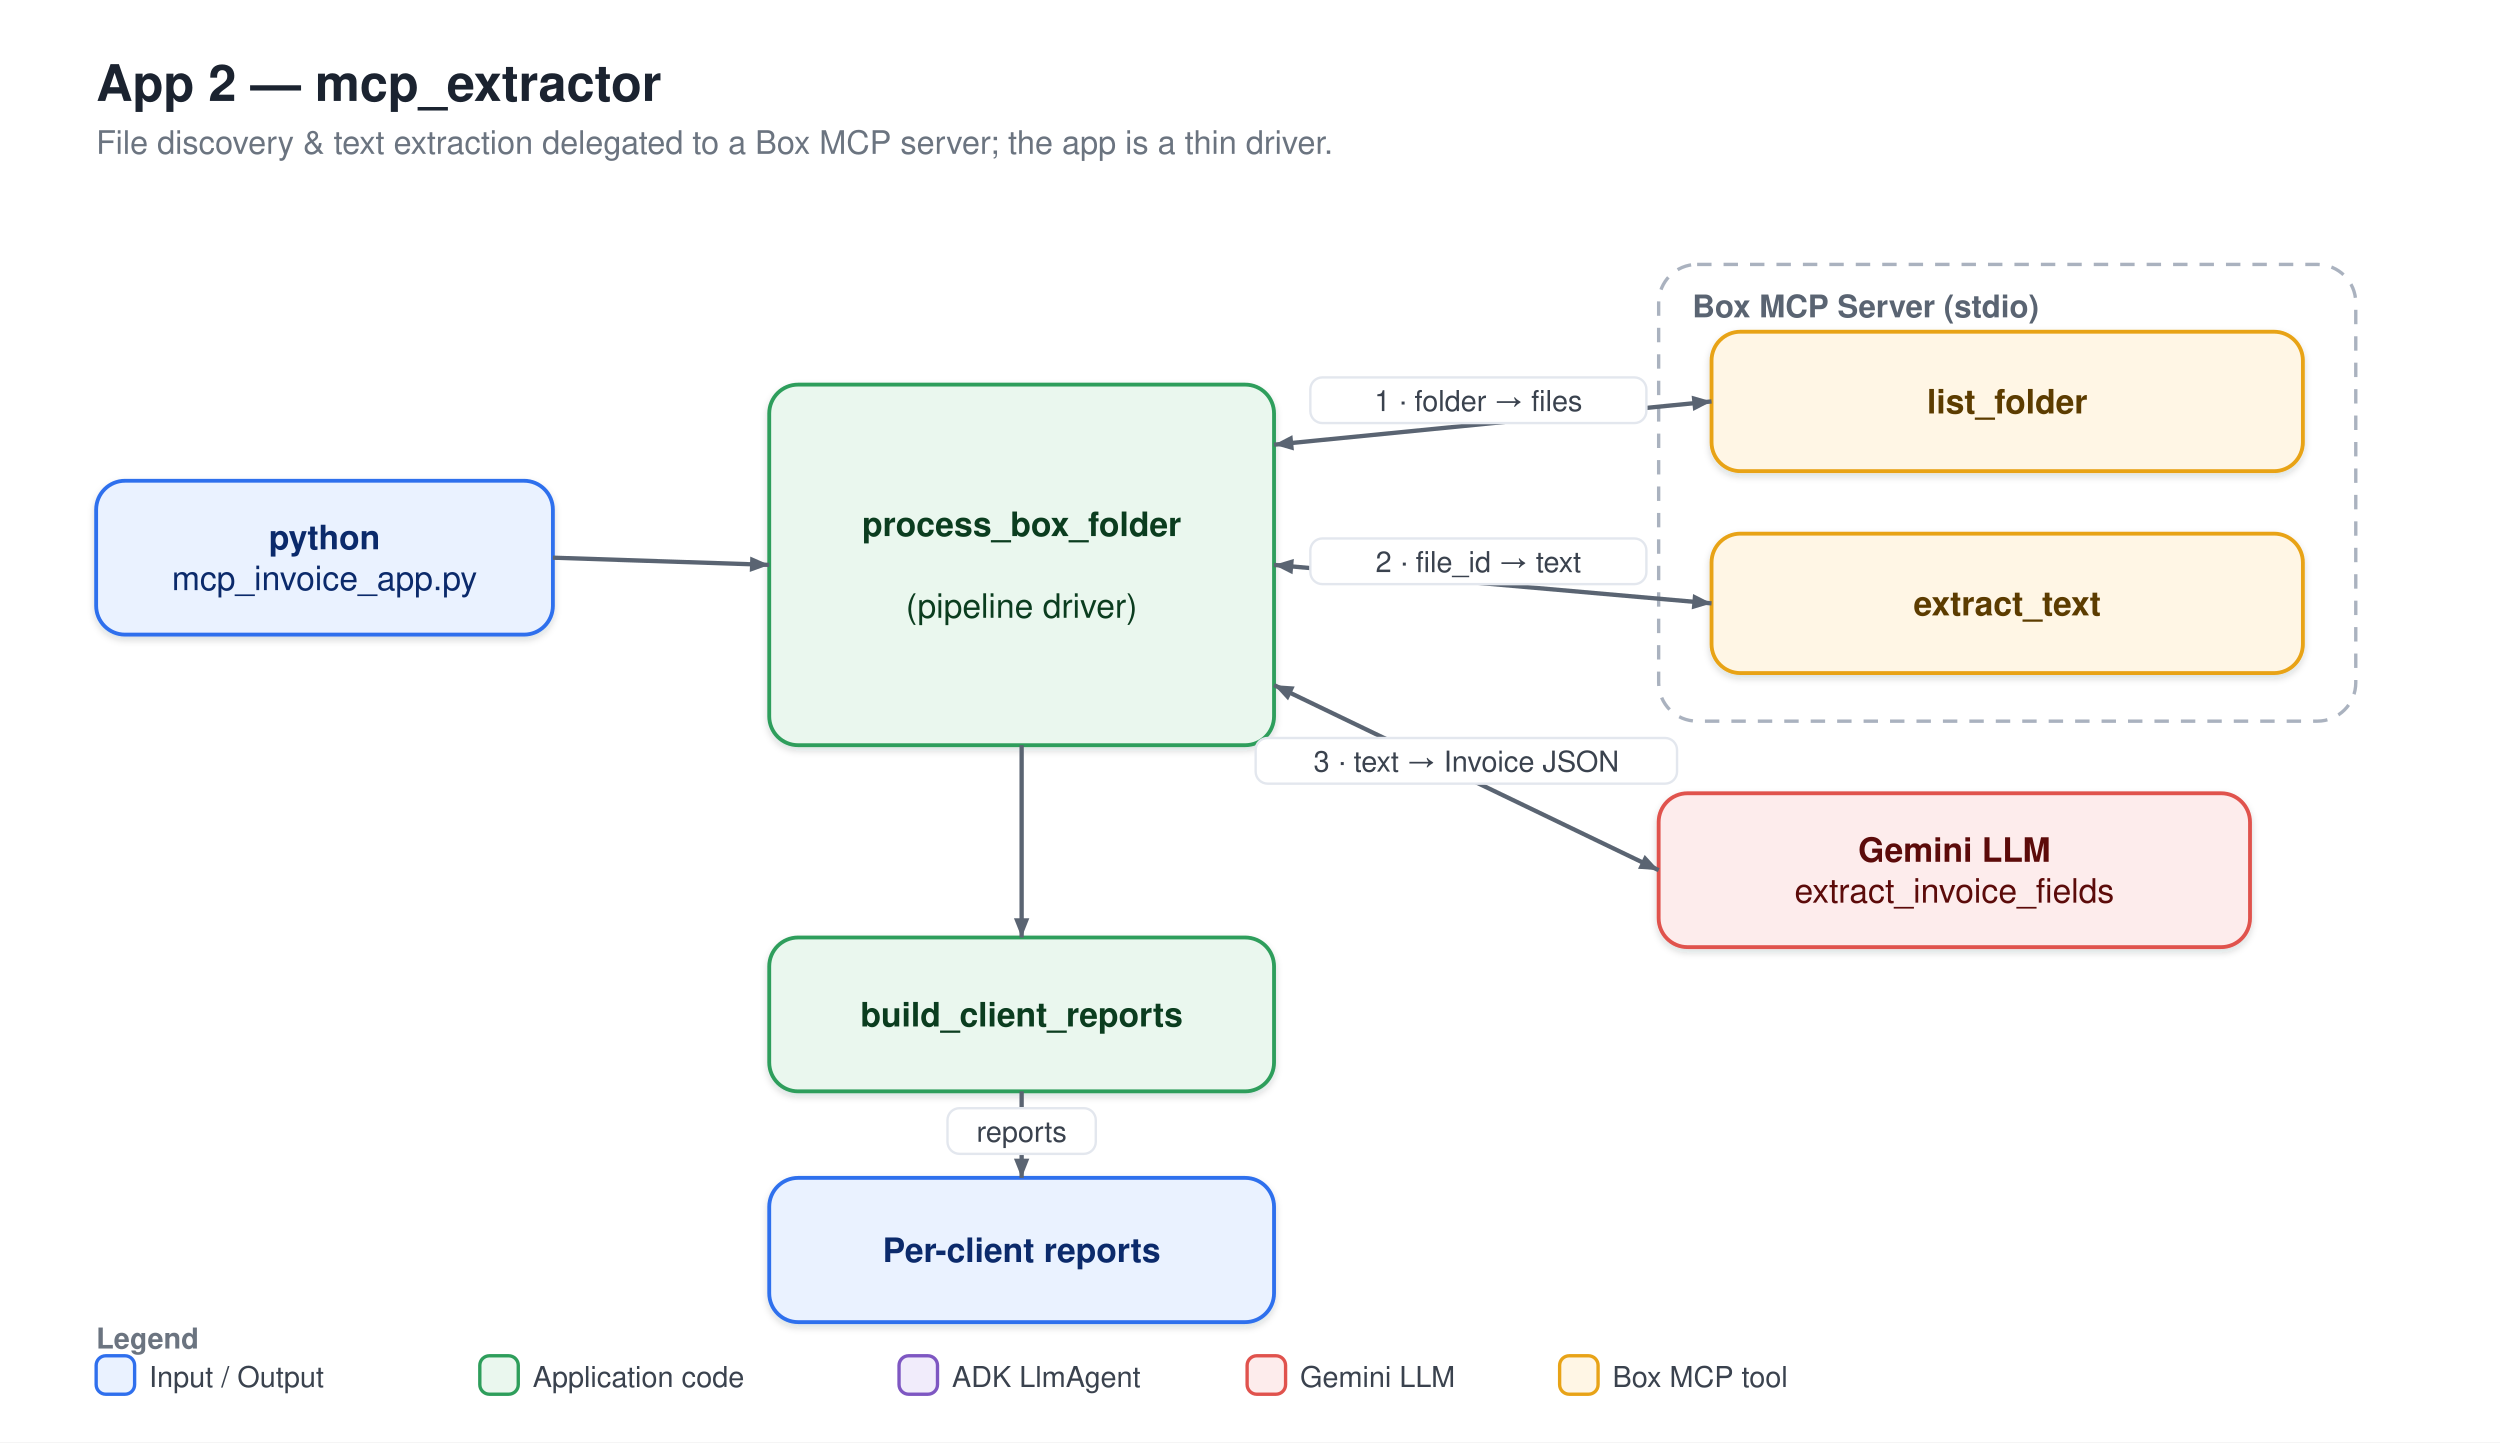
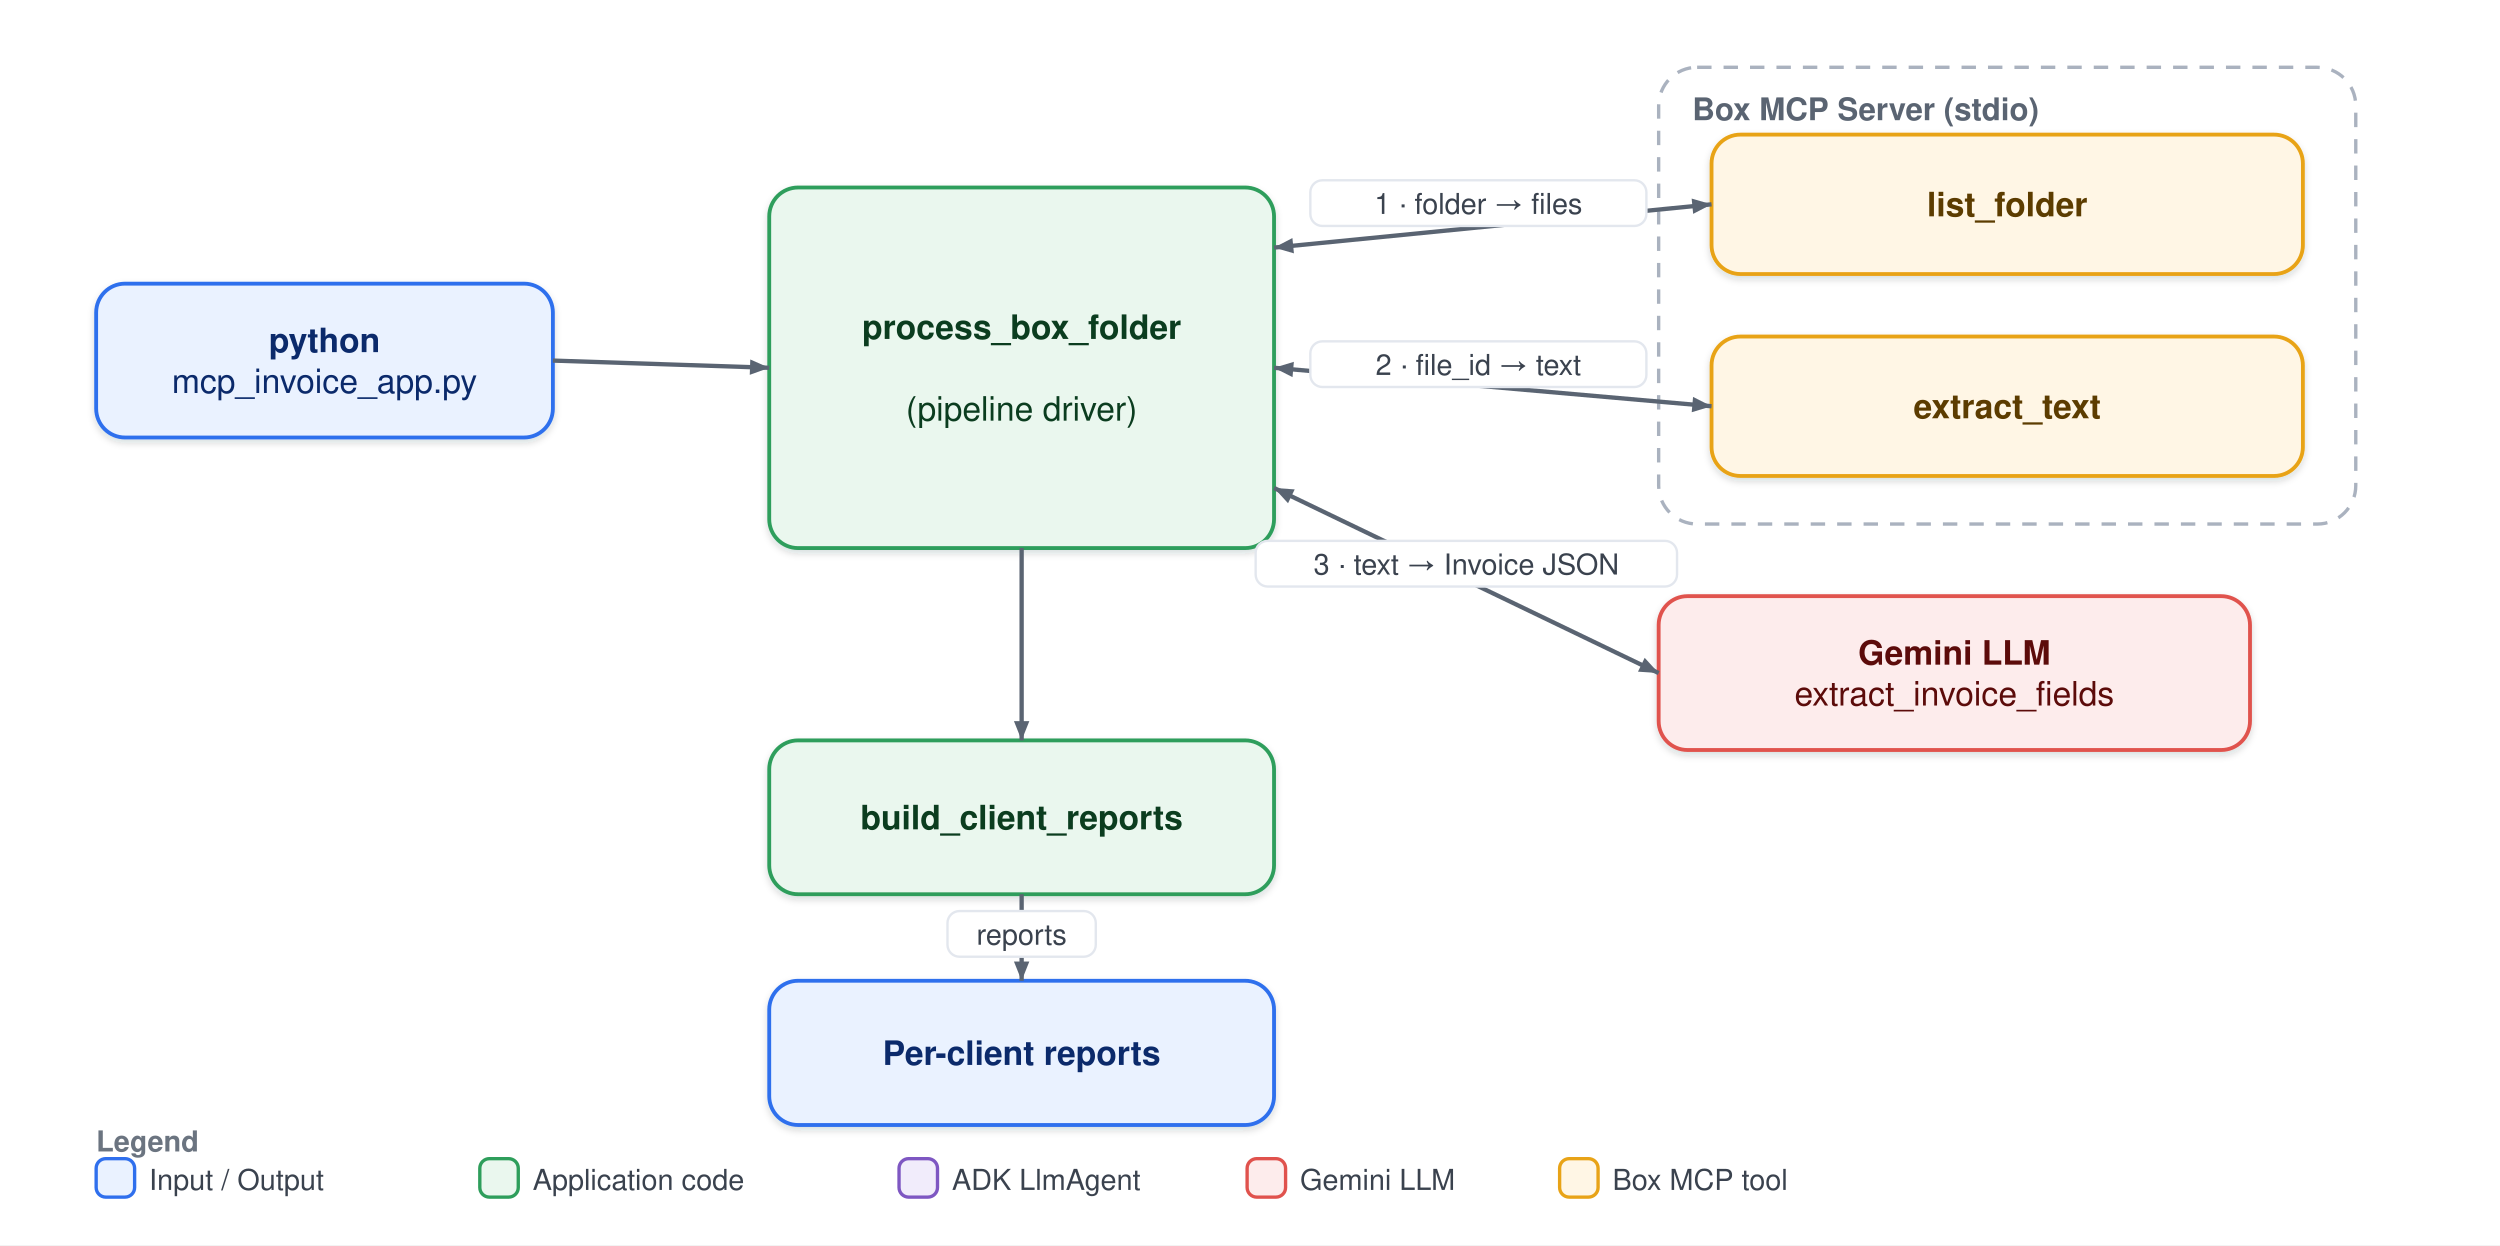
- <svg xmlns="http://www.w3.org/2000/svg" width="1040" height="600" viewBox="0 0 1040 600" font-family="'Helvetica Neue', Helvetica, Arial, sans-serif">
-   <rect width="1040" height="600" fill="#FFFFFF" />
+ <svg xmlns="http://www.w3.org/2000/svg" width="1040" height="518" viewBox="0 0 1040 518" font-family="'Helvetica Neue', Helvetica, Arial, sans-serif">
+   <rect width="1040" height="518" fill="#FFFFFF" />
  <defs>
    <marker id="ah" markerWidth="11" markerHeight="11" refX="8" refY="3.2" orient="auto" markerUnits="userSpaceOnUse">
      <path d="M0,0 L8,3.2 L0,6.4 Z" fill="#5A6472" />
    </marker>
    <marker id="ahs" markerWidth="11" markerHeight="11" refX="0" refY="3.2" orient="auto" markerUnits="userSpaceOnUse">
      <path d="M8,0 L0,3.2 L8,6.4 Z" fill="#5A6472" />
    </marker>
    <filter id="ds" x="-20%" y="-20%" width="140%" height="140%">
      <feDropShadow dx="0" dy="1.5" stdDeviation="1.6" flood-color="#1B2330" flood-opacity="0.16" />
    </filter>
  </defs>
-   <text x="40" y="42" font-family="'Helvetica Neue', Helvetica, Arial, sans-serif" font-size="21" font-weight="700" fill="#1B2330" text-anchor="start">App 2 — mcp_extractor</text>
-   <text x="40" y="64" font-family="'Helvetica Neue', Helvetica, Arial, sans-serif" font-size="13.5" font-weight="400" fill="#6B7480" text-anchor="start">File discovery &amp; text extraction delegated to a Box MCP server; the app is a thin driver.</text>
-   <rect x="690" y="110" width="290" height="190" rx="16" ry="16" fill="none" stroke="#AAB2BF" stroke-width="1.4" stroke-dasharray="6 5" />
-   <text x="704" y="132" font-family="'Helvetica Neue', Helvetica, Arial, sans-serif" font-size="13" font-weight="600" fill="#5A6472" text-anchor="start">Box MCP Server (stdio)</text>
-   <rect x="40" y="200" width="190" height="64" rx="12" ry="12" fill="#EAF2FF" stroke="#2F6FED" stroke-width="1.6" filter="url(#ds)" />
-   <text x="135.0" y="228.5" font-family="'Helvetica Neue', Helvetica, Arial, sans-serif" font-size="14" font-weight="600" fill="#0B2A6B" text-anchor="middle">python</text>
-   <text x="135.0" y="245.5" font-family="'Helvetica Neue', Helvetica, Arial, sans-serif" font-size="14" font-weight="400" fill="#0B2A6B" text-anchor="middle">mcp_invoice_app.py</text>
-   <rect x="320" y="160" width="210" height="150" rx="12" ry="12" fill="#EAF7EE" stroke="#2E9E5B" stroke-width="1.6" filter="url(#ds)" />
-   <text x="425.0" y="223.0" font-family="'Helvetica Neue', Helvetica, Arial, sans-serif" font-size="14" font-weight="600" fill="#0B3D1F" text-anchor="middle">process_box_folder</text>
-   <text x="425.0" y="240.0" font-family="'Helvetica Neue', Helvetica, Arial, sans-serif" font-size="14" font-weight="400" fill="#0B3D1F" text-anchor="middle" />
-   <text x="425.0" y="257.0" font-family="'Helvetica Neue', Helvetica, Arial, sans-serif" font-size="14" font-weight="400" fill="#0B3D1F" text-anchor="middle">(pipeline driver)</text>
-   <rect x="712" y="138" width="246" height="58" rx="12" ry="12" fill="#FFF6E5" stroke="#E8A317" stroke-width="1.6" filter="url(#ds)" />
-   <text x="835.0" y="172.0" font-family="'Helvetica Neue', Helvetica, Arial, sans-serif" font-size="14" font-weight="600" fill="#5C3C00" text-anchor="middle">list_folder</text>
-   <rect x="712" y="222" width="246" height="58" rx="12" ry="12" fill="#FFF6E5" stroke="#E8A317" stroke-width="1.6" filter="url(#ds)" />
-   <text x="835.0" y="256.0" font-family="'Helvetica Neue', Helvetica, Arial, sans-serif" font-size="14" font-weight="600" fill="#5C3C00" text-anchor="middle">extract_text</text>
-   <rect x="690" y="330" width="246" height="64" rx="12" ry="12" fill="#FDECEC" stroke="#E0524D" stroke-width="1.6" filter="url(#ds)" />
-   <text x="813.0" y="358.5" font-family="'Helvetica Neue', Helvetica, Arial, sans-serif" font-size="14" font-weight="600" fill="#5C0B0A" text-anchor="middle">Gemini LLM</text>
-   <text x="813.0" y="375.5" font-family="'Helvetica Neue', Helvetica, Arial, sans-serif" font-size="14" font-weight="400" fill="#5C0B0A" text-anchor="middle">extract_invoice_fields</text>
-   <rect x="320" y="390" width="210" height="64" rx="12" ry="12" fill="#EAF7EE" stroke="#2E9E5B" stroke-width="1.6" filter="url(#ds)" />
-   <text x="425.0" y="427.0" font-family="'Helvetica Neue', Helvetica, Arial, sans-serif" font-size="14" font-weight="600" fill="#0B3D1F" text-anchor="middle">build_client_reports</text>
-   <rect x="320" y="490" width="210" height="60" rx="12" ry="12" fill="#EAF2FF" stroke="#2F6FED" stroke-width="1.6" filter="url(#ds)" />
-   <text x="425.0" y="525.0" font-family="'Helvetica Neue', Helvetica, Arial, sans-serif" font-size="14" font-weight="600" fill="#0B2A6B" text-anchor="middle">Per-client reports</text>
-   <line x1="230" y1="232.0" x2="320" y2="235.0" stroke="#5A6472" stroke-width="1.8" marker-end="url(#ah)" />
-   <line x1="530" y1="185" x2="712" y2="167.0" stroke="#5A6472" stroke-width="1.8" marker-end="url(#ah)" marker-start="url(#ahs)" />
-   <rect x="545.1" y="157" width="139.8" height="19" rx="5" fill="#FFFFFF" stroke="#E3E7EE" stroke-width="1" />
-   <text x="615" y="171" font-family="'Helvetica Neue', Helvetica, Arial, sans-serif" font-size="12" font-weight="400" fill="#3A424E" text-anchor="middle">1 · folder → files</text>
-   <line x1="530" y1="235" x2="712" y2="251.0" stroke="#5A6472" stroke-width="1.8" marker-end="url(#ah)" marker-start="url(#ahs)" />
-   <rect x="545.1" y="224" width="139.8" height="19" rx="5" fill="#FFFFFF" stroke="#E3E7EE" stroke-width="1" />
-   <text x="615" y="238" font-family="'Helvetica Neue', Helvetica, Arial, sans-serif" font-size="12" font-weight="400" fill="#3A424E" text-anchor="middle">2 · file_id → text</text>
-   <line x1="530" y1="285" x2="690" y2="362.0" stroke="#5A6472" stroke-width="1.8" marker-end="url(#ah)" marker-start="url(#ahs)" />
-   <rect x="522.35" y="307" width="175.3" height="19" rx="5" fill="#FFFFFF" stroke="#E3E7EE" stroke-width="1" />
-   <text x="610" y="321" font-family="'Helvetica Neue', Helvetica, Arial, sans-serif" font-size="12" font-weight="400" fill="#3A424E" text-anchor="middle">3 · text → Invoice JSON</text>
-   <line x1="425.0" y1="310" x2="425.0" y2="390" stroke="#5A6472" stroke-width="1.8" marker-end="url(#ah)" />
-   <line x1="425.0" y1="454" x2="425.0" y2="490" stroke="#5A6472" stroke-width="1.8" marker-end="url(#ah)" />
-   <rect x="394.15" y="461.0" width="61.7" height="19" rx="5" fill="#FFFFFF" stroke="#E3E7EE" stroke-width="1" />
-   <text x="425.0" y="475.0" font-family="'Helvetica Neue', Helvetica, Arial, sans-serif" font-size="12" font-weight="400" fill="#3A424E" text-anchor="middle">reports</text>
-   <text x="40" y="561" font-family="'Helvetica Neue', Helvetica, Arial, sans-serif" font-size="12" font-weight="600" fill="#6B7480" text-anchor="start">Legend</text>
-   <rect x="40" y="564" width="16" height="16" rx="4" ry="4" fill="#EAF2FF" stroke="#2F6FED" stroke-width="1.4" />
-   <text x="62" y="577" font-family="'Helvetica Neue', Helvetica, Arial, sans-serif" font-size="12" font-weight="400" fill="#3A424E" text-anchor="start">Input / Output</text>
-   <rect x="199.6" y="564" width="16" height="16" rx="4" ry="4" fill="#EAF7EE" stroke="#2E9E5B" stroke-width="1.4" />
-   <text x="221.6" y="577" font-family="'Helvetica Neue', Helvetica, Arial, sans-serif" font-size="12" font-weight="400" fill="#3A424E" text-anchor="start">Application code</text>
-   <rect x="374.0" y="564" width="16" height="16" rx="4" ry="4" fill="#F1ECFB" stroke="#7E57C2" stroke-width="1.4" />
-   <text x="396.0" y="577" font-family="'Helvetica Neue', Helvetica, Arial, sans-serif" font-size="12" font-weight="400" fill="#3A424E" text-anchor="start">ADK LlmAgent</text>
-   <rect x="518.8" y="564" width="16" height="16" rx="4" ry="4" fill="#FDECEC" stroke="#E0524D" stroke-width="1.4" />
-   <text x="540.8" y="577" font-family="'Helvetica Neue', Helvetica, Arial, sans-serif" font-size="12" font-weight="400" fill="#3A424E" text-anchor="start">Gemini LLM</text>
-   <rect x="648.8" y="564" width="16" height="16" rx="4" ry="4" fill="#FFF6E5" stroke="#E8A317" stroke-width="1.4" />
-   <text x="670.8" y="577" font-family="'Helvetica Neue', Helvetica, Arial, sans-serif" font-size="12" font-weight="400" fill="#3A424E" text-anchor="start">Box MCP tool</text>
+   <g transform="translate(0,-82)">
+     <rect x="690" y="110" width="290" height="190" rx="16" ry="16" fill="none" stroke="#AAB2BF" stroke-width="1.4" stroke-dasharray="6 5" />
+     <text x="704" y="132" font-family="'Helvetica Neue', Helvetica, Arial, sans-serif" font-size="13" font-weight="600" fill="#5A6472" text-anchor="start">Box MCP Server (stdio)</text>
+     <rect x="40" y="200" width="190" height="64" rx="12" ry="12" fill="#EAF2FF" stroke="#2F6FED" stroke-width="1.6" filter="url(#ds)" />
+     <text x="135.0" y="228.5" font-family="'Helvetica Neue', Helvetica, Arial, sans-serif" font-size="14" font-weight="600" fill="#0B2A6B" text-anchor="middle">python</text>
+     <text x="135.0" y="245.5" font-family="'Helvetica Neue', Helvetica, Arial, sans-serif" font-size="14" font-weight="400" fill="#0B2A6B" text-anchor="middle">mcp_invoice_app.py</text>
+     <rect x="320" y="160" width="210" height="150" rx="12" ry="12" fill="#EAF7EE" stroke="#2E9E5B" stroke-width="1.6" filter="url(#ds)" />
+     <text x="425.0" y="223.0" font-family="'Helvetica Neue', Helvetica, Arial, sans-serif" font-size="14" font-weight="600" fill="#0B3D1F" text-anchor="middle">process_box_folder</text>
+     <text x="425.0" y="240.0" font-family="'Helvetica Neue', Helvetica, Arial, sans-serif" font-size="14" font-weight="400" fill="#0B3D1F" text-anchor="middle" />
+     <text x="425.0" y="257.0" font-family="'Helvetica Neue', Helvetica, Arial, sans-serif" font-size="14" font-weight="400" fill="#0B3D1F" text-anchor="middle">(pipeline driver)</text>
+     <rect x="712" y="138" width="246" height="58" rx="12" ry="12" fill="#FFF6E5" stroke="#E8A317" stroke-width="1.6" filter="url(#ds)" />
+     <text x="835.0" y="172.0" font-family="'Helvetica Neue', Helvetica, Arial, sans-serif" font-size="14" font-weight="600" fill="#5C3C00" text-anchor="middle">list_folder</text>
+     <rect x="712" y="222" width="246" height="58" rx="12" ry="12" fill="#FFF6E5" stroke="#E8A317" stroke-width="1.6" filter="url(#ds)" />
+     <text x="835.0" y="256.0" font-family="'Helvetica Neue', Helvetica, Arial, sans-serif" font-size="14" font-weight="600" fill="#5C3C00" text-anchor="middle">extract_text</text>
+     <rect x="690" y="330" width="246" height="64" rx="12" ry="12" fill="#FDECEC" stroke="#E0524D" stroke-width="1.6" filter="url(#ds)" />
+     <text x="813.0" y="358.5" font-family="'Helvetica Neue', Helvetica, Arial, sans-serif" font-size="14" font-weight="600" fill="#5C0B0A" text-anchor="middle">Gemini LLM</text>
+     <text x="813.0" y="375.5" font-family="'Helvetica Neue', Helvetica, Arial, sans-serif" font-size="14" font-weight="400" fill="#5C0B0A" text-anchor="middle">extract_invoice_fields</text>
+     <rect x="320" y="390" width="210" height="64" rx="12" ry="12" fill="#EAF7EE" stroke="#2E9E5B" stroke-width="1.6" filter="url(#ds)" />
+     <text x="425.0" y="427.0" font-family="'Helvetica Neue', Helvetica, Arial, sans-serif" font-size="14" font-weight="600" fill="#0B3D1F" text-anchor="middle">build_client_reports</text>
+     <rect x="320" y="490" width="210" height="60" rx="12" ry="12" fill="#EAF2FF" stroke="#2F6FED" stroke-width="1.6" filter="url(#ds)" />
+     <text x="425.0" y="525.0" font-family="'Helvetica Neue', Helvetica, Arial, sans-serif" font-size="14" font-weight="600" fill="#0B2A6B" text-anchor="middle">Per-client reports</text>
+     <line x1="230" y1="232.0" x2="320" y2="235.0" stroke="#5A6472" stroke-width="1.8" marker-end="url(#ah)" />
+     <line x1="530" y1="185" x2="712" y2="167.0" stroke="#5A6472" stroke-width="1.8" marker-end="url(#ah)" marker-start="url(#ahs)" />
+     <rect x="545.1" y="157" width="139.8" height="19" rx="5" fill="#FFFFFF" stroke="#E3E7EE" stroke-width="1" />
+     <text x="615" y="171" font-family="'Helvetica Neue', Helvetica, Arial, sans-serif" font-size="12" font-weight="400" fill="#3A424E" text-anchor="middle">1 · folder → files</text>
+     <line x1="530" y1="235" x2="712" y2="251.0" stroke="#5A6472" stroke-width="1.8" marker-end="url(#ah)" marker-start="url(#ahs)" />
+     <rect x="545.1" y="224" width="139.8" height="19" rx="5" fill="#FFFFFF" stroke="#E3E7EE" stroke-width="1" />
+     <text x="615" y="238" font-family="'Helvetica Neue', Helvetica, Arial, sans-serif" font-size="12" font-weight="400" fill="#3A424E" text-anchor="middle">2 · file_id → text</text>
+     <line x1="530" y1="285" x2="690" y2="362.0" stroke="#5A6472" stroke-width="1.8" marker-end="url(#ah)" marker-start="url(#ahs)" />
+     <rect x="522.35" y="307" width="175.3" height="19" rx="5" fill="#FFFFFF" stroke="#E3E7EE" stroke-width="1" />
+     <text x="610" y="321" font-family="'Helvetica Neue', Helvetica, Arial, sans-serif" font-size="12" font-weight="400" fill="#3A424E" text-anchor="middle">3 · text → Invoice JSON</text>
+     <line x1="425.0" y1="310" x2="425.0" y2="390" stroke="#5A6472" stroke-width="1.8" marker-end="url(#ah)" />
+     <line x1="425.0" y1="454" x2="425.0" y2="490" stroke="#5A6472" stroke-width="1.8" marker-end="url(#ah)" />
+     <rect x="394.15" y="461.0" width="61.7" height="19" rx="5" fill="#FFFFFF" stroke="#E3E7EE" stroke-width="1" />
+     <text x="425.0" y="475.0" font-family="'Helvetica Neue', Helvetica, Arial, sans-serif" font-size="12" font-weight="400" fill="#3A424E" text-anchor="middle">reports</text>
+     <text x="40" y="561" font-family="'Helvetica Neue', Helvetica, Arial, sans-serif" font-size="12" font-weight="600" fill="#6B7480" text-anchor="start">Legend</text>
+     <rect x="40" y="564" width="16" height="16" rx="4" ry="4" fill="#EAF2FF" stroke="#2F6FED" stroke-width="1.4" />
+     <text x="62" y="577" font-family="'Helvetica Neue', Helvetica, Arial, sans-serif" font-size="12" font-weight="400" fill="#3A424E" text-anchor="start">Input / Output</text>
+     <rect x="199.6" y="564" width="16" height="16" rx="4" ry="4" fill="#EAF7EE" stroke="#2E9E5B" stroke-width="1.4" />
+     <text x="221.6" y="577" font-family="'Helvetica Neue', Helvetica, Arial, sans-serif" font-size="12" font-weight="400" fill="#3A424E" text-anchor="start">Application code</text>
+     <rect x="374.0" y="564" width="16" height="16" rx="4" ry="4" fill="#F1ECFB" stroke="#7E57C2" stroke-width="1.4" />
+     <text x="396.0" y="577" font-family="'Helvetica Neue', Helvetica, Arial, sans-serif" font-size="12" font-weight="400" fill="#3A424E" text-anchor="start">ADK LlmAgent</text>
+     <rect x="518.8" y="564" width="16" height="16" rx="4" ry="4" fill="#FDECEC" stroke="#E0524D" stroke-width="1.4" />
+     <text x="540.8" y="577" font-family="'Helvetica Neue', Helvetica, Arial, sans-serif" font-size="12" font-weight="400" fill="#3A424E" text-anchor="start">Gemini LLM</text>
+     <rect x="648.8" y="564" width="16" height="16" rx="4" ry="4" fill="#FFF6E5" stroke="#E8A317" stroke-width="1.4" />
+     <text x="670.8" y="577" font-family="'Helvetica Neue', Helvetica, Arial, sans-serif" font-size="12" font-weight="400" fill="#3A424E" text-anchor="start">Box MCP tool</text>
+   </g>
</svg>
